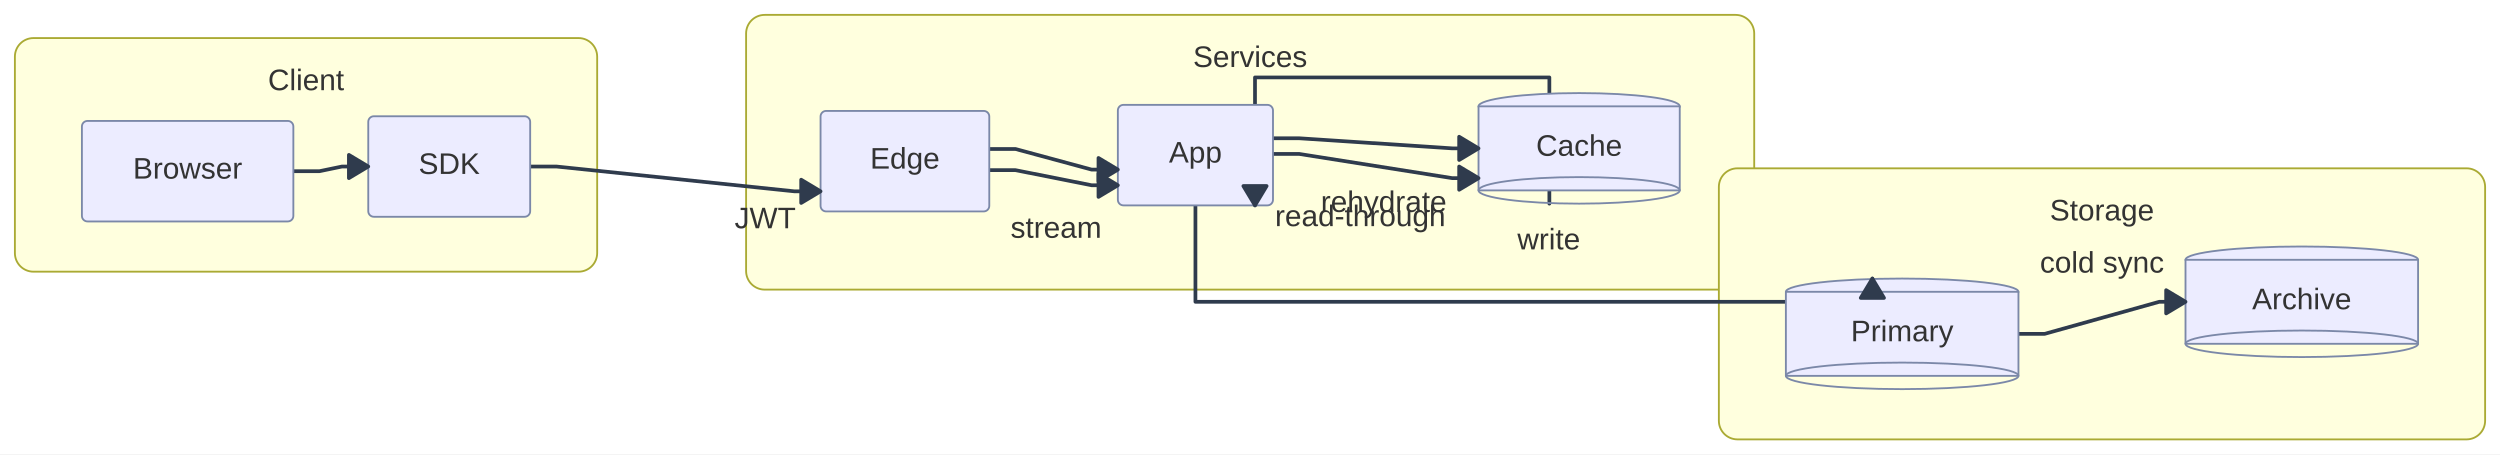
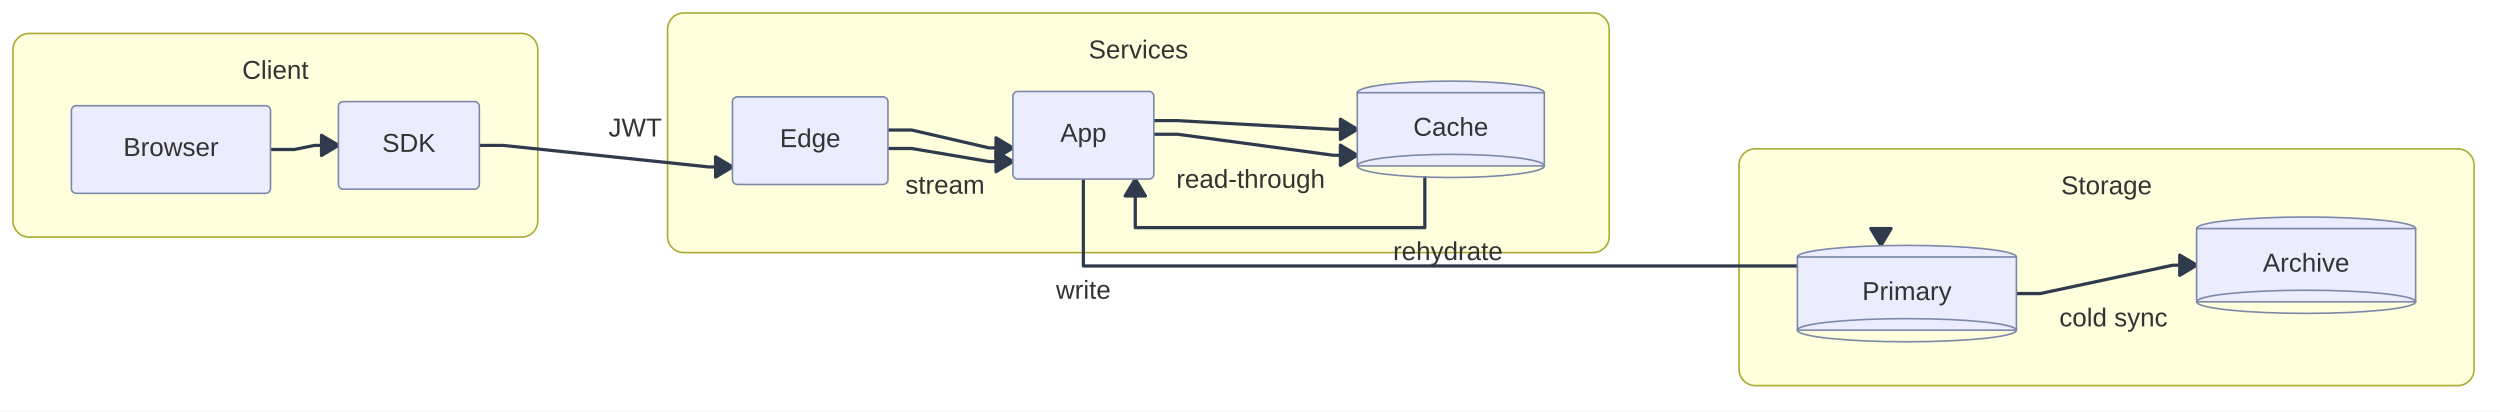
- <svg xmlns="http://www.w3.org/2000/svg" width="1342.997" height="244.041" viewBox="0 0 1342.997 244.041">
-   <rect x="0" y="0" width="1342.997" height="244.041" fill="#FFFFFF" />
+ <svg xmlns="http://www.w3.org/2000/svg" width="1540.879" height="253.649" viewBox="0 0 1540.879 253.649">
+   <rect x="0" y="0" width="1540.879" height="253.649" fill="#FFFFFF" />
  <defs>
    <marker id="arrow-0" viewBox="0 0 10 10" refX="5" refY="5" markerUnits="userSpaceOnUse" markerWidth="8" markerHeight="8" orient="auto">
      <path d="M 0 0 L 10 5 L 0 10 z" fill="#2F3B4D" stroke="#2F3B4D" stroke-width="1" stroke-dasharray="1,0" />
    </marker>
    <marker id="arrow-start-0" viewBox="0 0 10 10" refX="4.5" refY="5" markerUnits="userSpaceOnUse" markerWidth="8" markerHeight="8" orient="auto">
      <path d="M 0 5 L 10 10 L 10 0 z" fill="#2F3B4D" stroke="#2F3B4D" stroke-width="1" stroke-dasharray="1,0" />
    </marker>
  </defs>
-   <rect x="400.80" y="8.00" width="541.56" height="147.58" rx="10" ry="10" fill="#FFFFDE" stroke="#AAAA33" stroke-width="1" />
-   <text x="671.58" y="36.00" text-anchor="middle" font-family="trebuchet ms,verdana,arial,sans-serif" font-size="16" fill="#333333">
-     <tspan x="671.58" dy="0.00">Services</tspan>
+   <rect x="411.45" y="8.00" width="580.39" height="147.69" rx="10" ry="10" fill="#FFFFDE" stroke="#AAAA33" stroke-width="1" />
+   <text x="701.64" y="36.00" text-anchor="middle" font-family="trebuchet ms,verdana,arial,Noto Color Emoji,Apple Color Emoji,Segoe UI Emoji,sans-serif" font-size="16" fill="#333333">
+     <tspan x="701.64" dy="0.00">Services</tspan>
  </text>
-   <rect x="923.37" y="90.42" width="411.63" height="145.62" rx="10" ry="10" fill="#FFFFDE" stroke="#AAAA33" stroke-width="1" />
-   <text x="1129.18" y="118.42" text-anchor="middle" font-family="trebuchet ms,verdana,arial,sans-serif" font-size="16" fill="#333333">
-     <tspan x="1129.18" dy="0.00">Storage</tspan>
+   <rect x="1071.84" y="91.75" width="453.04" height="145.90" rx="10" ry="10" fill="#FFFFDE" stroke="#AAAA33" stroke-width="1" />
+   <text x="1298.36" y="119.75" text-anchor="middle" font-family="trebuchet ms,verdana,arial,Noto Color Emoji,Apple Color Emoji,Segoe UI Emoji,sans-serif" font-size="16" fill="#333333">
+     <tspan x="1298.36" dy="0.00">Storage</tspan>
  </text>
-   <rect x="8.00" y="20.45" width="312.80" height="125.50" rx="10" ry="10" fill="#FFFFDE" stroke="#AAAA33" stroke-width="1" />
-   <text x="164.40" y="48.45" text-anchor="middle" font-family="trebuchet ms,verdana,arial,sans-serif" font-size="16" fill="#333333">
-     <tspan x="164.40" dy="0.00">Client</tspan>
+   <rect x="8.00" y="20.61" width="323.45" height="125.54" rx="10" ry="10" fill="#FFFFDE" stroke="#AAAA33" stroke-width="1" />
+   <text x="169.72" y="48.61" text-anchor="middle" font-family="trebuchet ms,verdana,arial,Noto Color Emoji,Apple Color Emoji,Segoe UI Emoji,sans-serif" font-size="16" fill="#333333">
+     <tspan x="169.72" dy="0.00">Client</tspan>
  </text>
-   <path id="edge-0" class="edgePath" data-edge-id="edge-0" d="M 157.586,91.957 L 171.670,91.957 L 183.742,89.454 L 197.826,89.454" fill="none" stroke="#2F3B4D" stroke-width="2" stroke-linecap="round" stroke-linejoin="round" />
-   <path id="edge-1" class="edgePath" data-edge-id="edge-1" d="M 531.442,80.040 L 545.526,80.040 L 586.428,91.110 L 600.512,91.110" fill="none" stroke="#2F3B4D" stroke-width="2" stroke-linecap="round" stroke-linejoin="round" />
-   <path id="edge-2" class="edgePath" data-edge-id="edge-2" d="M 683.856,74.279 L 697.940,74.279 L 780.179,79.700 L 794.263,79.700" fill="none" stroke="#2F3B4D" stroke-width="2" stroke-linecap="round" stroke-linejoin="round" />
-   <path id="edge-3" class="edgePath" data-edge-id="edge-3" d="M 284.802,89.454 L 298.886,89.454 L 426.718,102.777 L 440.802,102.777" fill="none" stroke="#2F3B4D" stroke-width="2" stroke-linecap="round" stroke-linejoin="round" />
-   <rect data-edge-id="edge-3" data-label-kind="center" x="393.09" y="104.43" width="35.96" height="28.40" rx="2" ry="2" fill="rgba(248,250,252, 0.92)" fill-opacity="0.00" stroke="#7B88A8" stroke-opacity="0.00" stroke-width="0.8" />
+   <path id="edge-0" class="edgePath" data-edge-id="edge-0" d="M 166.720,92.155 L 181.367,92.155 L 193.922,89.612 L 208.569,89.612" fill="none" stroke="#2F3B4D" stroke-width="2" stroke-linecap="round" stroke-linejoin="round" />
+   <g transform="translate(208.57 89.61) rotate(0.00)">
+     <polygon points="0,0 -10.40,6.24 -10.40,-6.24" fill="#2F3B4D" stroke="#2F3B4D" stroke-width="2" stroke-linejoin="round" stroke-linecap="round" />
+   </g>
+   <path id="edge-1" class="edgePath" data-edge-id="edge-1" d="M 547.289,80.151 L 561.937,80.151 L 609.643,91.168 L 624.291,91.168" fill="none" stroke="#2F3B4D" stroke-width="2" stroke-linecap="round" stroke-linejoin="round" />
+   <g transform="translate(624.29 91.17) rotate(0.00)">
+     <polygon points="0,0 -10.40,6.24 -10.40,-6.24" fill="#2F3B4D" stroke="#2F3B4D" stroke-width="2" stroke-linejoin="round" stroke-linecap="round" />
+   </g>
+   <path id="edge-2" class="edgePath" data-edge-id="edge-2" d="M 711.171,74.337 L 725.818,74.337 L 821.909,79.700 L 836.556,79.700" fill="none" stroke="#2F3B4D" stroke-width="2" stroke-linecap="round" stroke-linejoin="round" />
+   <g transform="translate(836.56 79.70) rotate(0.00)">
+     <polygon points="0,0 -10.40,6.24 -10.40,-6.24" fill="#2F3B4D" stroke="#2F3B4D" stroke-width="2" stroke-linejoin="round" stroke-linecap="round" />
+   </g>
+   <path id="edge-3" class="edgePath" data-edge-id="edge-3" d="M 295.449,89.612 L 310.097,89.612 L 436.802,102.888 L 451.449,102.888" fill="none" stroke="#2F3B4D" stroke-width="2" stroke-linecap="round" stroke-linejoin="round" />
+   <g transform="translate(451.45 102.89) rotate(0.00)">
+     <polygon points="0,0 -10.40,6.24 -10.40,-6.24" fill="#2F3B4D" stroke="#2F3B4D" stroke-width="2" stroke-linejoin="round" stroke-linecap="round" />
+   </g>
+   <rect data-edge-id="edge-3" data-label-kind="center" x="373.54" y="65.95" width="35.88" height="28.40" rx="2" ry="2" fill="rgba(248,250,252, 0.92)" fill-opacity="0.00" stroke="#7B88A8" stroke-opacity="0.00" stroke-width="0.8" />
  <g class="edgeLabel" data-edge-id="edge-3" data-label-kind="center">
-     <text x="411.07" y="122.63" text-anchor="middle" font-family="trebuchet ms,verdana,arial,sans-serif" font-size="16" fill="#333333">
-       <tspan x="411.07" dy="0.00">JWT</tspan>
+     <text x="391.48" y="84.15" text-anchor="middle" font-family="trebuchet ms,verdana,arial,Noto Color Emoji,Apple Color Emoji,Segoe UI Emoji,sans-serif" font-size="16" fill="#333333">
+       <tspan x="391.48" dy="0.00">JWT</tspan>
    </text>
  </g>
-   <path id="edge-4" class="edgePath" data-edge-id="edge-4" d="M 531.442,91.409 L 545.526,91.409 L 586.428,99.525 L 600.512,99.525" fill="none" stroke="#2F3B4D" stroke-width="2" stroke-linecap="round" stroke-linejoin="round" />
-   <rect data-edge-id="edge-4" data-label-kind="center" x="539.87" y="109.55" width="54.93" height="28.40" rx="2" ry="2" fill="rgba(248,250,252, 0.92)" fill-opacity="0.00" stroke="#7B88A8" stroke-opacity="0.00" stroke-width="0.8" />
+   <path id="edge-4" class="edgePath" data-edge-id="edge-4" d="M 547.289,91.520 L 561.937,91.520 L 609.643,99.584 L 624.291,99.584" fill="none" stroke="#2F3B4D" stroke-width="2" stroke-linecap="round" stroke-linejoin="round" />
+   <g transform="translate(624.29 99.58) rotate(0.00)">
+     <polygon points="0,0 -10.40,6.24 -10.40,-6.24" fill="#2F3B4D" stroke="#2F3B4D" stroke-width="2" stroke-linejoin="round" stroke-linecap="round" />
+   </g>
+   <rect data-edge-id="edge-4" data-label-kind="center" x="551.05" y="101.20" width="62.76" height="28.40" rx="2" ry="2" fill="rgba(248,250,252, 0.92)" fill-opacity="0.00" stroke="#7B88A8" stroke-opacity="0.00" stroke-width="0.8" />
  <g class="edgeLabel" data-edge-id="edge-4" data-label-kind="center">
-     <text x="567.33" y="127.75" text-anchor="middle" font-family="trebuchet ms,verdana,arial,sans-serif" font-size="16" fill="#333333">
-       <tspan x="567.33" dy="0.00">stream</tspan>
+     <text x="582.43" y="119.40" text-anchor="middle" font-family="trebuchet ms,verdana,arial,Noto Color Emoji,Apple Color Emoji,Segoe UI Emoji,sans-serif" font-size="16" fill="#333333">
+       <tspan x="582.43" dy="0.00">stream</tspan>
    </text>
  </g>
-   <path id="edge-5" class="edgePath" data-edge-id="edge-5" d="M 683.856,82.694 L 697.940,82.694 L 780.179,95.700 L 794.263,95.700" fill="none" stroke="#2F3B4D" stroke-width="2" stroke-linecap="round" stroke-linejoin="round" />
-   <rect data-edge-id="edge-5" data-label-kind="center" x="680.31" y="103.28" width="100.86" height="28.40" rx="2" ry="2" fill="rgba(248,250,252, 0.92)" fill-opacity="0.00" stroke="#7B88A8" stroke-opacity="0.00" stroke-width="0.8" />
+   <path id="edge-5" class="edgePath" data-edge-id="edge-5" d="M 711.171,82.753 L 725.818,82.753 L 821.909,95.700 L 836.556,95.700" fill="none" stroke="#2F3B4D" stroke-width="2" stroke-linecap="round" stroke-linejoin="round" />
+   <g transform="translate(836.56 95.70) rotate(0.00)">
+     <polygon points="0,0 -10.40,6.24 -10.40,-6.24" fill="#2F3B4D" stroke="#2F3B4D" stroke-width="2" stroke-linejoin="round" stroke-linecap="round" />
+   </g>
+   <rect data-edge-id="edge-5" data-label-kind="center" x="712.56" y="97.58" width="116.52" height="28.40" rx="2" ry="2" fill="rgba(248,250,252, 0.92)" fill-opacity="0.00" stroke="#7B88A8" stroke-opacity="0.00" stroke-width="0.8" />
  <g class="edgeLabel" data-edge-id="edge-5" data-label-kind="center">
-     <text x="730.74" y="121.48" text-anchor="middle" font-family="trebuchet ms,verdana,arial,sans-serif" font-size="16" fill="#333333">
-       <tspan x="730.74" dy="0.00">read-through</tspan>
+     <text x="770.82" y="115.78" text-anchor="middle" font-family="trebuchet ms,verdana,arial,Noto Color Emoji,Apple Color Emoji,Segoe UI Emoji,sans-serif" font-size="16" fill="#333333">
+       <tspan x="770.82" dy="0.00">read-through</tspan>
    </text>
  </g>
-   <path id="edge-6" class="edgePath" data-edge-id="edge-6" d="M 642.184,110.325 L 642.184,162.127 L 1005.842,162.127 L 1005.842,149.641" fill="none" stroke="#2F3B4D" stroke-width="2" stroke-linecap="round" stroke-linejoin="round" />
-   <rect data-edge-id="edge-6" data-label-kind="center" x="808.38" y="115.78" width="47.28" height="28.40" rx="2" ry="2" fill="rgba(248,250,252, 0.92)" fill-opacity="0.00" stroke="#7B88A8" stroke-opacity="0.00" stroke-width="0.8" />
+   <path id="edge-6" class="edgePath" data-edge-id="edge-6" d="M 667.731,110.384 L 667.731,163.926 L 1159.332,163.926 L 1159.332,151.249" fill="none" stroke="#2F3B4D" stroke-width="2" stroke-linecap="round" stroke-linejoin="round" />
+   <g transform="translate(1159.33 151.25) rotate(90.00)">
+     <polygon points="0,0 -10.40,6.24 -10.40,-6.24" fill="#2F3B4D" stroke="#2F3B4D" stroke-width="2" stroke-linejoin="round" stroke-linecap="round" />
+   </g>
+   <rect data-edge-id="edge-6" data-label-kind="center" x="640.83" y="165.94" width="53.80" height="28.40" rx="2" ry="2" fill="rgba(248,250,252, 0.92)" fill-opacity="0.00" stroke="#7B88A8" stroke-opacity="0.00" stroke-width="0.8" />
  <g class="edgeLabel" data-edge-id="edge-6" data-label-kind="center">
-     <text x="832.01" y="133.98" text-anchor="middle" font-family="trebuchet ms,verdana,arial,sans-serif" font-size="16" fill="#333333">
-       <tspan x="832.01" dy="0.00">write</tspan>
+     <text x="667.73" y="184.14" text-anchor="middle" font-family="trebuchet ms,verdana,arial,Noto Color Emoji,Apple Color Emoji,Segoe UI Emoji,sans-serif" font-size="16" fill="#333333">
+       <tspan x="667.73" dy="0.00">write</tspan>
    </text>
  </g>
-   <path id="edge-7" class="edgePath" data-edge-id="edge-7" d="M 832.315,109.400 L 832.315,41.598 L 674.184,41.598 L 674.184,110.325" fill="none" stroke="#2F3B4D" stroke-width="2" stroke-linecap="round" stroke-linejoin="round" />
-   <rect data-edge-id="edge-7" data-label-kind="center" x="704.39" y="95.66" width="77.90" height="28.40" rx="2" ry="2" fill="rgba(248,250,252, 0.92)" fill-opacity="0.00" stroke="#7B88A8" stroke-opacity="0.00" stroke-width="0.8" />
+   <path id="edge-7" class="edgePath" data-edge-id="edge-7" d="M 878.196,109.400 L 878.196,140.296 L 699.731,140.296 L 699.731,110.384" fill="none" stroke="#2F3B4D" stroke-width="2" stroke-linecap="round" stroke-linejoin="round" />
+   <g transform="translate(699.73 110.38) rotate(-90.00)">
+     <polygon points="0,0 -10.40,6.24 -10.40,-6.24" fill="#2F3B4D" stroke="#2F3B4D" stroke-width="2" stroke-linejoin="round" stroke-linecap="round" />
+   </g>
+   <rect data-edge-id="edge-7" data-label-kind="center" x="847.59" y="142.10" width="89.64" height="28.40" rx="2" ry="2" fill="rgba(248,250,252, 0.92)" fill-opacity="0.00" stroke="#7B88A8" stroke-opacity="0.00" stroke-width="0.8" />
  <g class="edgeLabel" data-edge-id="edge-7" data-label-kind="center">
-     <text x="743.33" y="113.86" text-anchor="middle" font-family="trebuchet ms,verdana,arial,sans-serif" font-size="16" fill="#333333">
-       <tspan x="743.33" dy="0.00">rehydrate</tspan>
+     <text x="892.41" y="160.30" text-anchor="middle" font-family="trebuchet ms,verdana,arial,Noto Color Emoji,Apple Color Emoji,Segoe UI Emoji,sans-serif" font-size="16" fill="#333333">
+       <tspan x="892.41" dy="0.00">rehydrate</tspan>
    </text>
  </g>
-   <path id="edge-8" class="edgePath" data-edge-id="edge-8" d="M 1084.314,179.341 L 1098.399,179.341 L 1159.969,162.120 L 1174.053,162.120" fill="none" stroke="#2F3B4D" stroke-width="2" stroke-linecap="round" stroke-linejoin="round" />
-   <rect data-edge-id="edge-8" data-label-kind="center" x="1090.24" y="128.25" width="77.90" height="28.40" rx="2" ry="2" fill="rgba(248,250,252, 0.92)" fill-opacity="0.00" stroke="#7B88A8" stroke-opacity="0.00" stroke-width="0.8" />
+   <path id="edge-8" class="edgePath" data-edge-id="edge-8" d="M 1242.828,180.949 L 1257.475,180.949 L 1339.239,163.451 L 1353.887,163.451" fill="none" stroke="#2F3B4D" stroke-width="2" stroke-linecap="round" stroke-linejoin="round" />
+   <g transform="translate(1353.89 163.45) rotate(0.00)">
+     <polygon points="0,0 -10.40,6.24 -10.40,-6.24" fill="#2F3B4D" stroke="#2F3B4D" stroke-width="2" stroke-linejoin="round" stroke-linecap="round" />
+   </g>
+   <rect data-edge-id="edge-8" data-label-kind="center" x="1252.32" y="182.97" width="100.60" height="28.40" rx="2" ry="2" fill="rgba(248,250,252, 0.92)" fill-opacity="0.00" stroke="#7B88A8" stroke-opacity="0.00" stroke-width="0.8" />
  <g class="edgeLabel" data-edge-id="edge-8" data-label-kind="center">
-     <text x="1129.18" y="146.45" text-anchor="middle" font-family="trebuchet ms,verdana,arial,sans-serif" font-size="16" fill="#333333">
-       <tspan x="1129.18" dy="0.00">cold sync</tspan>
+     <text x="1302.62" y="201.17" text-anchor="middle" font-family="trebuchet ms,verdana,arial,Noto Color Emoji,Apple Color Emoji,Segoe UI Emoji,sans-serif" font-size="16" fill="#333333">
+       <tspan x="1302.62" dy="0.00">cold sync</tspan>
    </text>
  </g>
-   <rect x="44.00" y="64.96" width="113.59" height="54.00" rx="3" ry="3" fill="#ECECFF" stroke="#7B88A8" stroke-width="1" stroke-linejoin="round" stroke-linecap="round" />
-   <text x="100.79" y="95.96" text-anchor="middle" font-family="trebuchet ms,verdana,arial,sans-serif" font-size="16" fill="#333333">
-     <tspan x="100.79" dy="0.00">Browser</tspan>
+   <rect x="44.00" y="65.15" width="122.72" height="54.00" rx="3" ry="3" fill="#ECECFF" stroke="#7B88A8" stroke-width="1" stroke-linejoin="round" stroke-linecap="round" />
+   <text x="105.36" y="96.15" text-anchor="middle" font-family="trebuchet ms,verdana,arial,Noto Color Emoji,Apple Color Emoji,Segoe UI Emoji,sans-serif" font-size="16" fill="#333333">
+     <tspan x="105.36" dy="0.00">Browser</tspan>
  </text>
-   <rect x="197.83" y="62.45" width="86.98" height="54.00" rx="3" ry="3" fill="#ECECFF" stroke="#7B88A8" stroke-width="1" stroke-linejoin="round" stroke-linecap="round" />
-   <text x="241.31" y="93.45" text-anchor="middle" font-family="trebuchet ms,verdana,arial,sans-serif" font-size="16" fill="#333333">
-     <tspan x="241.31" dy="0.00">SDK</tspan>
+   <rect x="208.57" y="62.61" width="86.88" height="54.00" rx="3" ry="3" fill="#ECECFF" stroke="#7B88A8" stroke-width="1" stroke-linejoin="round" stroke-linecap="round" />
+   <text x="252.01" y="93.61" text-anchor="middle" font-family="trebuchet ms,verdana,arial,Noto Color Emoji,Apple Color Emoji,Segoe UI Emoji,sans-serif" font-size="16" fill="#333333">
+     <tspan x="252.01" dy="0.00">SDK</tspan>
  </text>
-   <rect x="440.80" y="59.58" width="90.64" height="54.00" rx="3" ry="3" fill="#ECECFF" stroke="#7B88A8" stroke-width="1" stroke-linejoin="round" stroke-linecap="round" />
-   <text x="486.12" y="90.58" text-anchor="middle" font-family="trebuchet ms,verdana,arial,sans-serif" font-size="16" fill="#333333">
-     <tspan x="486.12" dy="0.00">Edge</tspan>
+   <rect x="451.45" y="59.69" width="95.84" height="54.00" rx="3" ry="3" fill="#ECECFF" stroke="#7B88A8" stroke-width="1" stroke-linejoin="round" stroke-linecap="round" />
+   <text x="499.37" y="90.69" text-anchor="middle" font-family="trebuchet ms,verdana,arial,Noto Color Emoji,Apple Color Emoji,Segoe UI Emoji,sans-serif" font-size="16" fill="#333333">
+     <tspan x="499.37" dy="0.00">Edge</tspan>
  </text>
-   <rect x="600.51" y="56.33" width="83.34" height="54.00" rx="3" ry="3" fill="#ECECFF" stroke="#7B88A8" stroke-width="1" stroke-linejoin="round" stroke-linecap="round" />
-   <text x="642.18" y="87.33" text-anchor="middle" font-family="trebuchet ms,verdana,arial,sans-serif" font-size="16" fill="#333333">
-     <tspan x="642.18" dy="0.00">App</tspan>
+   <rect x="624.29" y="56.38" width="86.88" height="54.00" rx="3" ry="3" fill="#ECECFF" stroke="#7B88A8" stroke-width="1" stroke-linejoin="round" stroke-linecap="round" />
+   <text x="667.73" y="87.38" text-anchor="middle" font-family="trebuchet ms,verdana,arial,Noto Color Emoji,Apple Color Emoji,Segoe UI Emoji,sans-serif" font-size="16" fill="#333333">
+     <tspan x="667.73" dy="0.00">App</tspan>
  </text>
-   <ellipse cx="848.31" cy="57.13" rx="54.05" ry="7.13" fill="#ECECFF" stroke="#7B88A8" stroke-width="1" stroke-linejoin="round" stroke-linecap="round" />
-   <rect x="794.26" y="57.13" width="108.10" height="45.14" fill="#ECECFF" stroke="#7B88A8" stroke-width="1" stroke-linejoin="round" stroke-linecap="round" />
-   <ellipse cx="848.31" cy="102.27" rx="54.05" ry="7.13" fill="none" stroke="#7B88A8" stroke-width="1" stroke-linejoin="round" stroke-linecap="round" />
-   <text x="848.31" y="83.70" text-anchor="middle" font-family="trebuchet ms,verdana,arial,sans-serif" font-size="16" fill="#333333">
-     <tspan x="848.31" dy="0.00">Cache</tspan>
+   <ellipse cx="894.20" cy="57.13" rx="57.64" ry="7.13" fill="#ECECFF" stroke="#7B88A8" stroke-width="1" stroke-linejoin="round" stroke-linecap="round" />
+   <rect x="836.56" y="57.13" width="115.28" height="45.14" fill="#ECECFF" stroke="#7B88A8" stroke-width="1" stroke-linejoin="round" stroke-linecap="round" />
+   <ellipse cx="894.20" cy="102.27" rx="57.64" ry="7.13" fill="none" stroke="#7B88A8" stroke-width="1" stroke-linejoin="round" stroke-linecap="round" />
+   <text x="894.20" y="83.70" text-anchor="middle" font-family="trebuchet ms,verdana,arial,Noto Color Emoji,Apple Color Emoji,Segoe UI Emoji,sans-serif" font-size="16" fill="#333333">
+     <tspan x="894.20" dy="0.00">Cache</tspan>
  </text>
-   <ellipse cx="1021.84" cy="156.77" rx="62.47" ry="7.13" fill="#ECECFF" stroke="#7B88A8" stroke-width="1" stroke-linejoin="round" stroke-linecap="round" />
-   <rect x="959.37" y="156.77" width="124.94" height="45.14" fill="#ECECFF" stroke="#7B88A8" stroke-width="1" stroke-linejoin="round" stroke-linecap="round" />
-   <ellipse cx="1021.84" cy="201.91" rx="62.47" ry="7.13" fill="none" stroke="#7B88A8" stroke-width="1" stroke-linejoin="round" stroke-linecap="round" />
-   <text x="1021.84" y="183.34" text-anchor="middle" font-family="trebuchet ms,verdana,arial,sans-serif" font-size="16" fill="#333333">
-     <tspan x="1021.84" dy="0.00">Primary</tspan>
+   <ellipse cx="1175.33" cy="158.38" rx="67.50" ry="7.13" fill="#ECECFF" stroke="#7B88A8" stroke-width="1" stroke-linejoin="round" stroke-linecap="round" />
+   <rect x="1107.84" y="158.38" width="134.99" height="45.14" fill="#ECECFF" stroke="#7B88A8" stroke-width="1" stroke-linejoin="round" stroke-linecap="round" />
+   <ellipse cx="1175.33" cy="203.52" rx="67.50" ry="7.13" fill="none" stroke="#7B88A8" stroke-width="1" stroke-linejoin="round" stroke-linecap="round" />
+   <text x="1175.33" y="184.95" text-anchor="middle" font-family="trebuchet ms,verdana,arial,Noto Color Emoji,Apple Color Emoji,Segoe UI Emoji,sans-serif" font-size="16" fill="#333333">
+     <tspan x="1175.33" dy="0.00">Primary</tspan>
  </text>
-   <ellipse cx="1236.52" cy="139.55" rx="62.47" ry="7.13" fill="#ECECFF" stroke="#7B88A8" stroke-width="1" stroke-linejoin="round" stroke-linecap="round" />
-   <rect x="1174.05" y="139.55" width="124.94" height="45.14" fill="#ECECFF" stroke="#7B88A8" stroke-width="1" stroke-linejoin="round" stroke-linecap="round" />
-   <ellipse cx="1236.52" cy="184.69" rx="62.47" ry="7.13" fill="none" stroke="#7B88A8" stroke-width="1" stroke-linejoin="round" stroke-linecap="round" />
-   <text x="1236.52" y="166.12" text-anchor="middle" font-family="trebuchet ms,verdana,arial,sans-serif" font-size="16" fill="#333333">
-     <tspan x="1236.52" dy="0.00">Archive</tspan>
+   <ellipse cx="1421.38" cy="140.88" rx="67.50" ry="7.13" fill="#ECECFF" stroke="#7B88A8" stroke-width="1" stroke-linejoin="round" stroke-linecap="round" />
+   <rect x="1353.89" y="140.88" width="134.99" height="45.14" fill="#ECECFF" stroke="#7B88A8" stroke-width="1" stroke-linejoin="round" stroke-linecap="round" />
+   <ellipse cx="1421.38" cy="186.02" rx="67.50" ry="7.13" fill="none" stroke="#7B88A8" stroke-width="1" stroke-linejoin="round" stroke-linecap="round" />
+   <text x="1421.38" y="167.45" text-anchor="middle" font-family="trebuchet ms,verdana,arial,Noto Color Emoji,Apple Color Emoji,Segoe UI Emoji,sans-serif" font-size="16" fill="#333333">
+     <tspan x="1421.38" dy="0.00">Archive</tspan>
  </text>
-   <g transform="translate(197.83 89.45) rotate(0.00)">
-     <polygon points="0,0 -10.40,6.24 -10.40,-6.24" fill="#2F3B4D" stroke="#2F3B4D" stroke-width="2" stroke-linejoin="round" stroke-linecap="round" />
-   </g>
-   <g transform="translate(600.51 91.11) rotate(0.00)">
-     <polygon points="0,0 -10.40,6.24 -10.40,-6.24" fill="#2F3B4D" stroke="#2F3B4D" stroke-width="2" stroke-linejoin="round" stroke-linecap="round" />
-   </g>
-   <g transform="translate(794.26 79.70) rotate(0.00)">
-     <polygon points="0,0 -10.40,6.24 -10.40,-6.24" fill="#2F3B4D" stroke="#2F3B4D" stroke-width="2" stroke-linejoin="round" stroke-linecap="round" />
-   </g>
-   <g transform="translate(440.80 102.78) rotate(0.00)">
-     <polygon points="0,0 -10.40,6.24 -10.40,-6.24" fill="#2F3B4D" stroke="#2F3B4D" stroke-width="2" stroke-linejoin="round" stroke-linecap="round" />
-   </g>
-   <g transform="translate(600.51 99.53) rotate(0.00)">
-     <polygon points="0,0 -10.40,6.24 -10.40,-6.24" fill="#2F3B4D" stroke="#2F3B4D" stroke-width="2" stroke-linejoin="round" stroke-linecap="round" />
-   </g>
-   <g transform="translate(794.26 95.70) rotate(0.00)">
-     <polygon points="0,0 -10.40,6.24 -10.40,-6.24" fill="#2F3B4D" stroke="#2F3B4D" stroke-width="2" stroke-linejoin="round" stroke-linecap="round" />
-   </g>
-   <g transform="translate(1005.84 149.64) rotate(-90.00)">
-     <polygon points="0,0 -10.40,6.24 -10.40,-6.24" fill="#2F3B4D" stroke="#2F3B4D" stroke-width="2" stroke-linejoin="round" stroke-linecap="round" />
-   </g>
-   <g transform="translate(674.18 110.33) rotate(90.00)">
-     <polygon points="0,0 -10.40,6.24 -10.40,-6.24" fill="#2F3B4D" stroke="#2F3B4D" stroke-width="2" stroke-linejoin="round" stroke-linecap="round" />
-   </g>
-   <g transform="translate(1174.05 162.12) rotate(0.00)">
-     <polygon points="0,0 -10.40,6.24 -10.40,-6.24" fill="#2F3B4D" stroke="#2F3B4D" stroke-width="2" stroke-linejoin="round" stroke-linecap="round" />
-   </g>
</svg>
